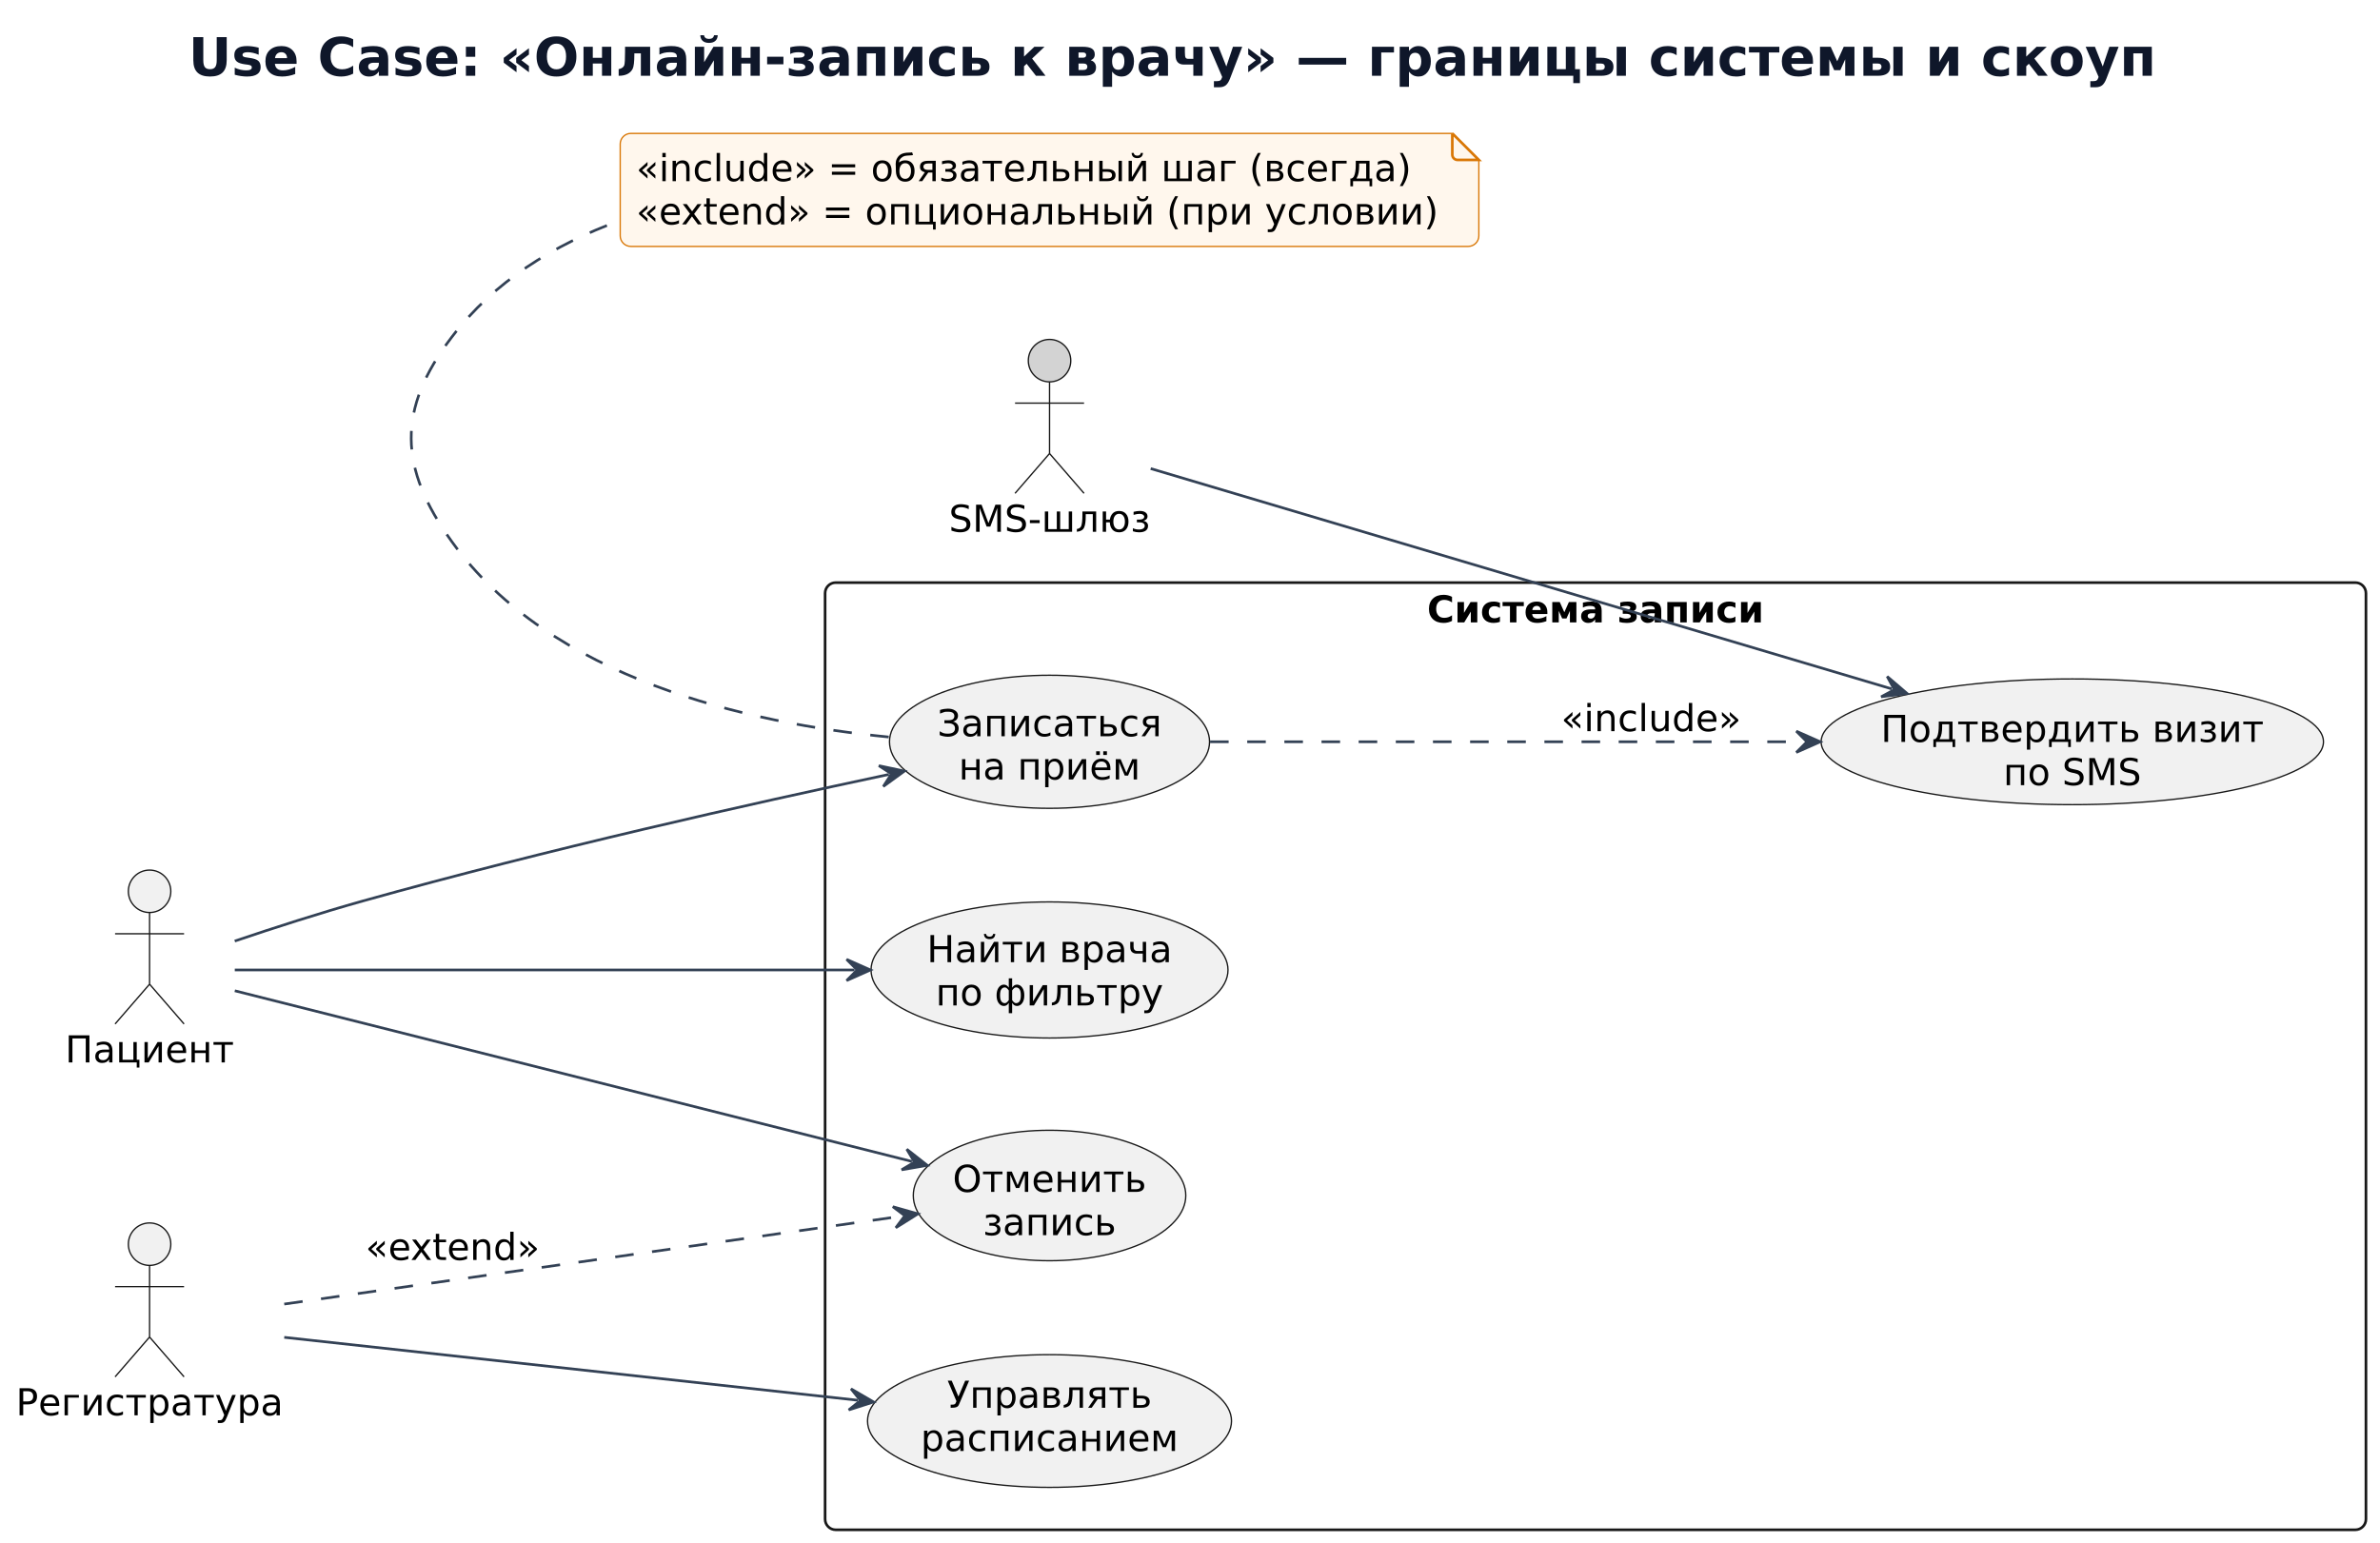
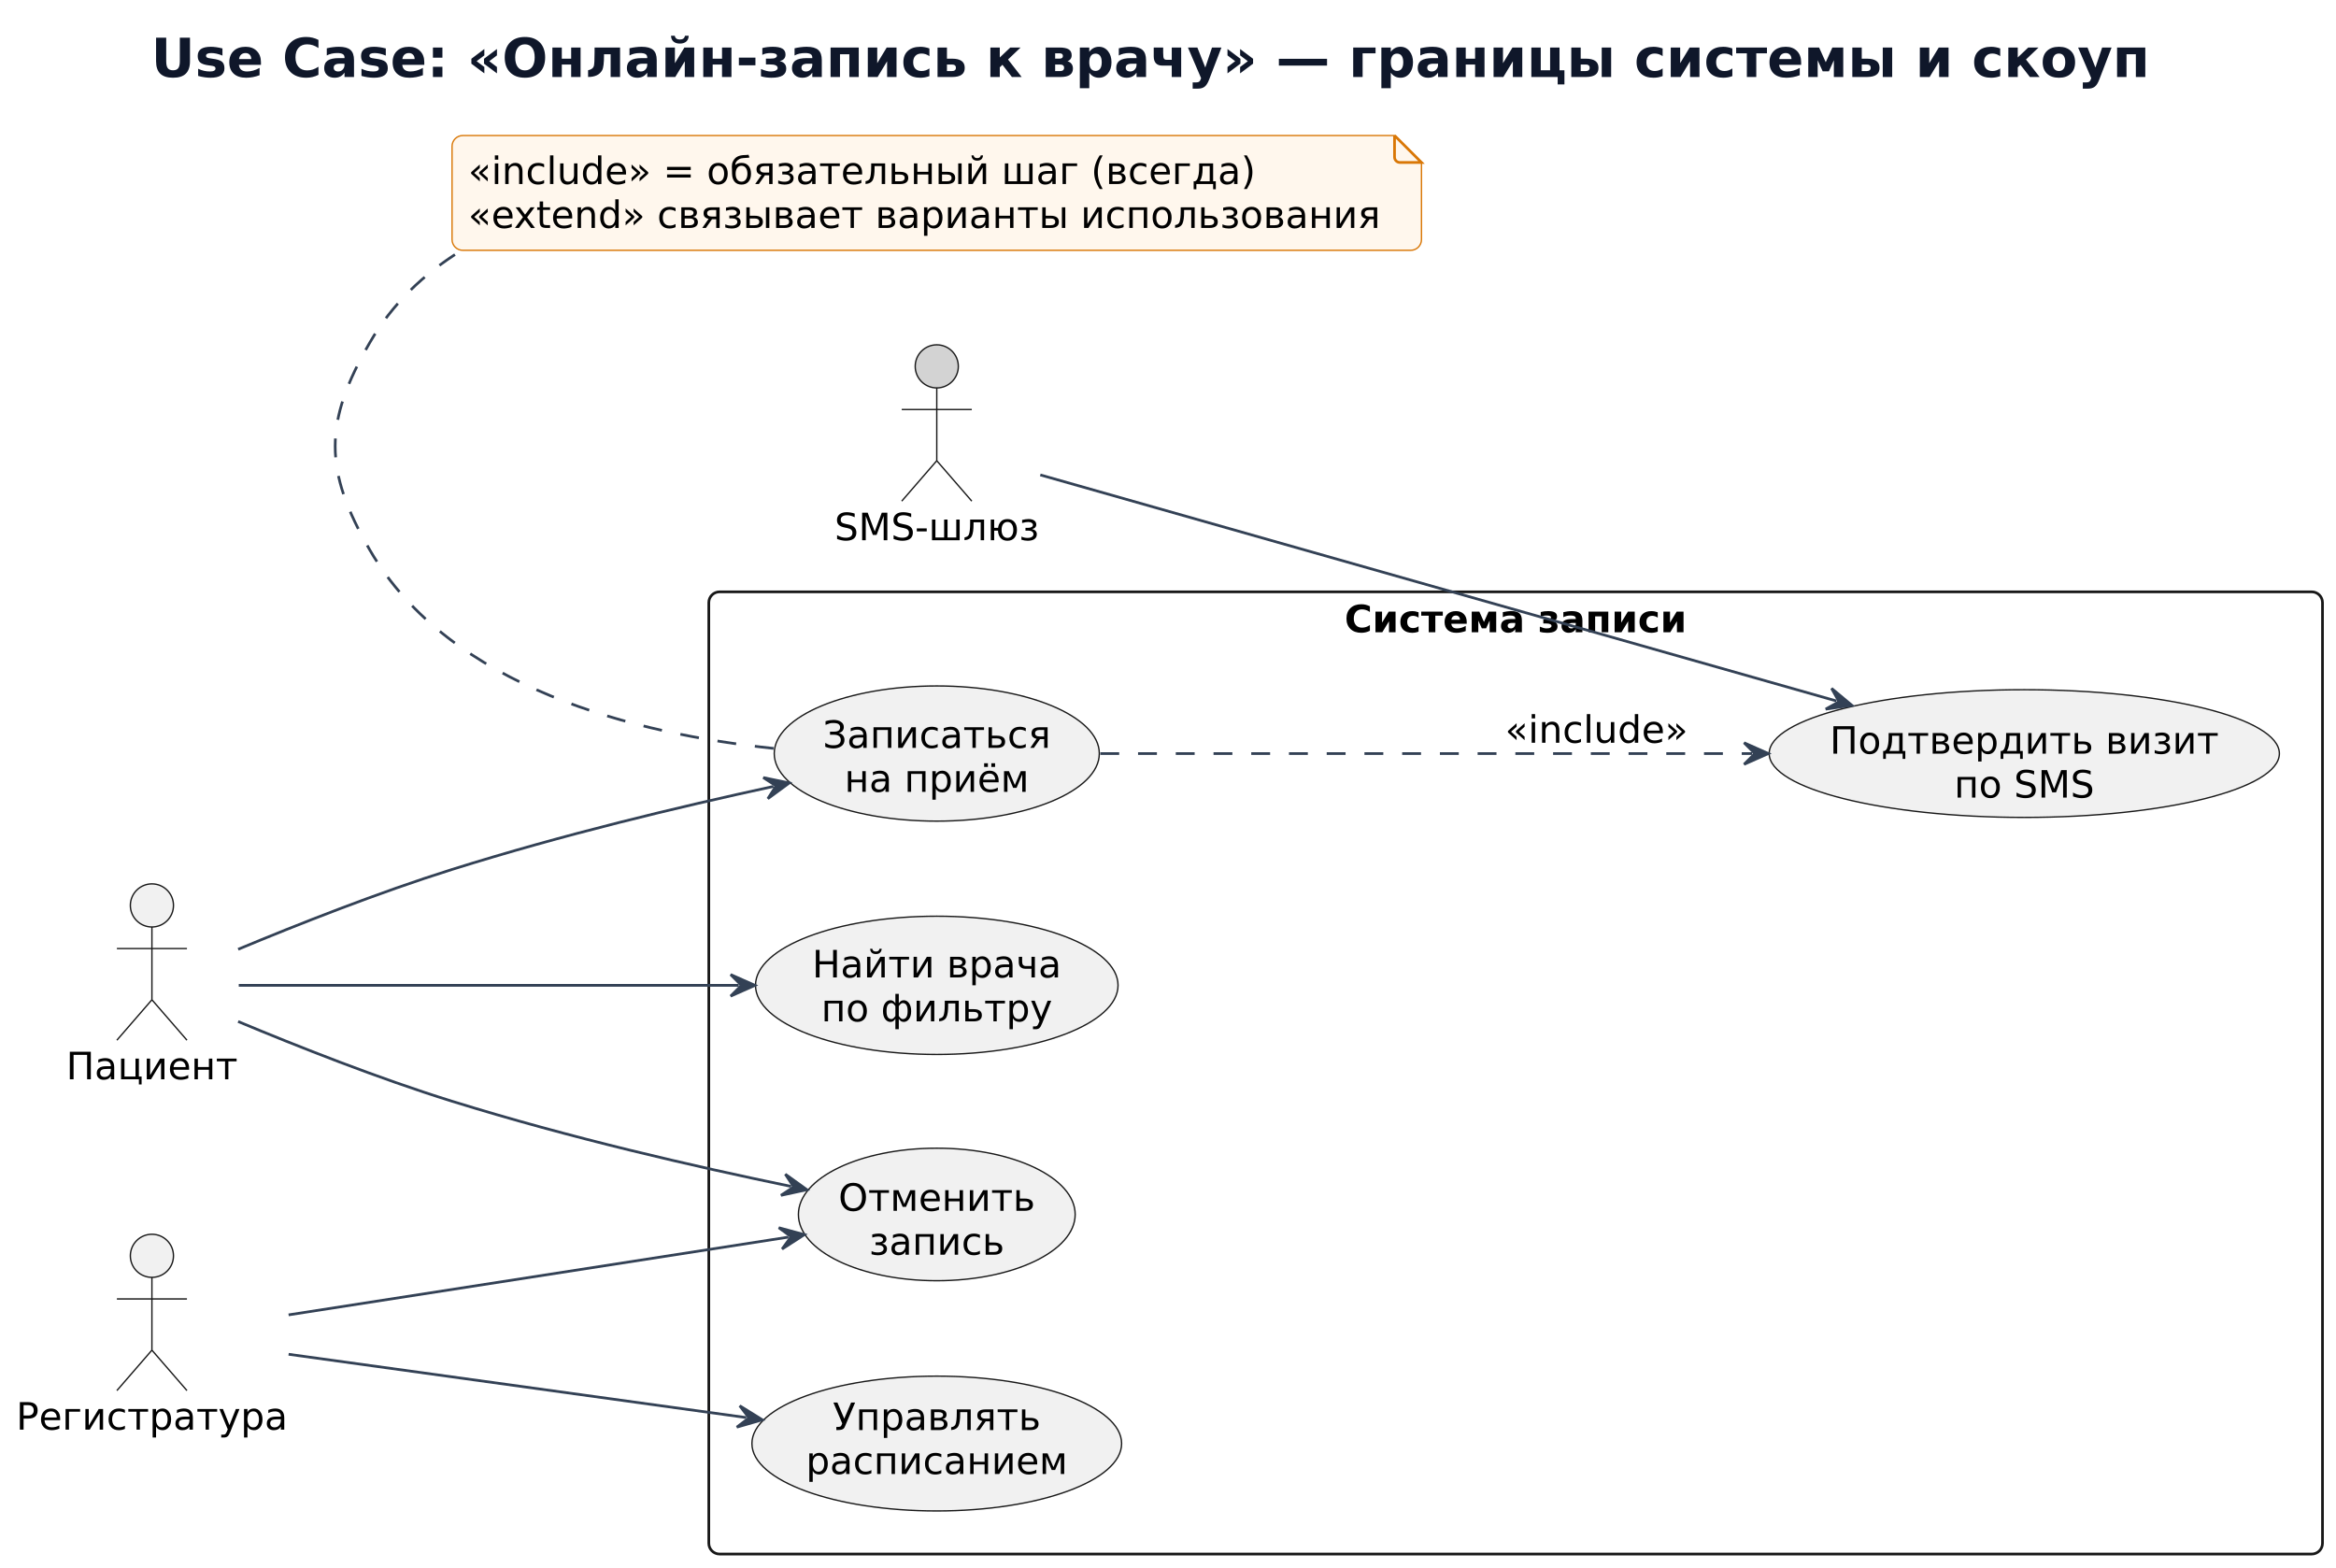
- <svg xmlns="http://www.w3.org/2000/svg" contentStyleType="text/css" data-diagram-type="DESCRIPTION" height="848.75px" preserveAspectRatio="none" style="width:1308px;height:848px;background:#FFFFFF;" version="1.1" viewBox="0 0 1308 848" width="1308.125px" zoomAndPan="magnify">
+ <svg xmlns="http://www.w3.org/2000/svg" contentStyleType="text/css" data-diagram-type="DESCRIPTION" height="848.75px" preserveAspectRatio="none" style="width:1264px;height:848px;background:#FFFFFF;" version="1.1" viewBox="0 0 1264 848" width="1264.375px" zoomAndPan="magnify">
  <defs />
  <g>
    <g class="title" data-source-line="12">
-       <text fill="#0F172A" font-family="DejaVu Sans" font-size="29.167" font-weight="bold" lengthAdjust="spacing" textLength="1081.46" x="103.576" y="41.657">Use Case: «Онлайн-запись к врачу» — границы системы и скоуп</text>
+       <text fill="#0F172A" font-family="DejaVu Sans" font-size="29.167" font-weight="bold" lengthAdjust="spacing" textLength="1081.46" x="81.782" y="41.657">Use Case: «Онлайн-запись к врачу» — границы системы и скоуп</text>
    </g>
    <g class="cluster" data-entity="....... ......" data-source-line="17" data-uid="ent0005" id="cluster_....... ......">
-       <rect fill="none" height="520.625" rx="5.833" ry="5.833" style="stroke:#181818;stroke-width:1.458;" width="846.825" x="453.454" y="320.223" />
-       <text fill="#000000" font-family="DejaVu Sans" font-size="20.417" font-weight="bold" lengthAdjust="spacing" textLength="185.106" x="784.314" y="342.091">Система записи</text>
+       <rect fill="none" height="520.625" rx="5.833" ry="5.833" style="stroke:#181818;stroke-width:1.458;" width="873.163" x="383.527" y="320.223" />
+       <text fill="#000000" font-family="DejaVu Sans" font-size="20.417" font-weight="bold" lengthAdjust="spacing" textLength="185.106" x="727.555" y="342.091">Система записи</text>
    </g>
    <g class="entity" data-entity="UC1" data-source-line="18" data-uid="ent0006" id="entity_UC1">
-       <ellipse cx="576.796" cy="533.136" fill="#F1F1F1" rx="98.084" ry="37.403" style="stroke:#181818;stroke-width:0.729;" />
-       <text fill="#000000" font-family="DejaVu Sans" font-size="20.417" lengthAdjust="spacing" textLength="134.862" x="509.365" y="528.863">Найти врача</text>
-       <text fill="#000000" font-family="DejaVu Sans" font-size="20.417" lengthAdjust="spacing" textLength="125.072" x="514.26" y="552.63">по фильтру</text>
+       <ellipse cx="506.884" cy="533.136" fill="#F1F1F1" rx="98.084" ry="37.403" style="stroke:#181818;stroke-width:0.729;" />
+       <text fill="#000000" font-family="DejaVu Sans" font-size="20.417" lengthAdjust="spacing" textLength="134.862" x="439.453" y="528.863">Найти врача</text>
+       <text fill="#000000" font-family="DejaVu Sans" font-size="20.417" lengthAdjust="spacing" textLength="125.072" x="444.348" y="552.63">по фильтру</text>
    </g>
    <g class="entity" data-entity="UC2" data-source-line="19" data-uid="ent0007" id="entity_UC2">
-       <ellipse cx="576.797" cy="407.718" fill="#F1F1F1" rx="87.949" ry="36.57" style="stroke:#181818;stroke-width:0.729;" />
-       <text fill="#000000" font-family="DejaVu Sans" font-size="20.417" lengthAdjust="spacing" textLength="123.387" x="515.104" y="404.661">Записаться</text>
-       <text fill="#000000" font-family="DejaVu Sans" font-size="20.417" lengthAdjust="spacing" textLength="99.89" x="526.852" y="428.428">на приём</text>
+       <ellipse cx="506.885" cy="407.718" fill="#F1F1F1" rx="87.949" ry="36.57" style="stroke:#181818;stroke-width:0.729;" />
+       <text fill="#000000" font-family="DejaVu Sans" font-size="20.417" lengthAdjust="spacing" textLength="123.387" x="445.191" y="404.661">Записаться</text>
+       <text fill="#000000" font-family="DejaVu Sans" font-size="20.417" lengthAdjust="spacing" textLength="99.89" x="456.94" y="428.428">на приём</text>
    </g>
    <g class="entity" data-entity="UC3" data-source-line="20" data-uid="ent0008" id="entity_UC3">
-       <ellipse cx="576.807" cy="657.102" fill="#F1F1F1" rx="74.878" ry="35.85" style="stroke:#181818;stroke-width:0.729;" />
-       <text fill="#000000" font-family="DejaVu Sans" font-size="20.417" lengthAdjust="spacing" textLength="106.47" x="523.572" y="655.128">Отменить</text>
-       <text fill="#000000" font-family="DejaVu Sans" font-size="20.417" lengthAdjust="spacing" textLength="73.243" x="540.186" y="678.894">запись</text>
+       <ellipse cx="506.894" cy="657.102" fill="#F1F1F1" rx="74.878" ry="35.85" style="stroke:#181818;stroke-width:0.729;" />
+       <text fill="#000000" font-family="DejaVu Sans" font-size="20.417" lengthAdjust="spacing" textLength="106.47" x="453.66" y="655.128">Отменить</text>
+       <text fill="#000000" font-family="DejaVu Sans" font-size="20.417" lengthAdjust="spacing" textLength="73.243" x="470.273" y="678.894">запись</text>
    </g>
    <g class="entity" data-entity="UC4" data-source-line="21" data-uid="ent0009" id="entity_UC4">
-       <ellipse cx="1138.901" cy="407.727" fill="#F1F1F1" rx="138.033" ry="34.552" style="stroke:#181818;stroke-width:0.729;" />
-       <text fill="#000000" font-family="DejaVu Sans" font-size="20.417" lengthAdjust="spacing" textLength="210.527" x="1033.638" y="407.793">Подтвердить визит</text>
-       <text fill="#000000" font-family="DejaVu Sans" font-size="20.417" lengthAdjust="spacing" textLength="75.865" x="1100.969" y="431.559">по SMS</text>
+       <ellipse cx="1095.326" cy="407.727" fill="#F1F1F1" rx="138.033" ry="34.552" style="stroke:#181818;stroke-width:0.729;" />
+       <text fill="#000000" font-family="DejaVu Sans" font-size="20.417" lengthAdjust="spacing" textLength="210.527" x="990.063" y="407.793">Подтвердить визит</text>
+       <text fill="#000000" font-family="DejaVu Sans" font-size="20.417" lengthAdjust="spacing" textLength="75.865" x="1057.394" y="431.559">по SMS</text>
    </g>
    <g class="entity" data-entity="UC5" data-source-line="22" data-uid="ent0010" id="entity_UC5">
-       <ellipse cx="576.794" cy="781.058" fill="#F1F1F1" rx="100.021" ry="36.475" style="stroke:#181818;stroke-width:0.729;" />
-       <text fill="#000000" font-family="DejaVu Sans" font-size="20.417" lengthAdjust="spacing" textLength="112.551" x="520.519" y="773.764">Управлять</text>
-       <text fill="#000000" font-family="DejaVu Sans" font-size="20.417" lengthAdjust="spacing" textLength="141.631" x="505.979" y="797.531">расписанием</text>
+       <ellipse cx="506.882" cy="781.058" fill="#F1F1F1" rx="100.021" ry="36.475" style="stroke:#181818;stroke-width:0.729;" />
+       <text fill="#000000" font-family="DejaVu Sans" font-size="20.417" lengthAdjust="spacing" textLength="112.551" x="450.606" y="773.764">Управлять</text>
+       <text fill="#000000" font-family="DejaVu Sans" font-size="20.417" lengthAdjust="spacing" textLength="141.631" x="436.067" y="797.531">расписанием</text>
    </g>
    <g class="entity" data-entity="P" data-source-line="14" data-uid="ent0002" id="entity_P">
      <ellipse cx="82.204" cy="489.9" fill="#F1F1F1" rx="11.667" ry="11.667" style="stroke:#181818;stroke-width:0.729;" />
      <path d="M82.204,501.566 L82.204,540.941 M63.245,513.233 L101.162,513.233 M82.204,540.941 L63.245,562.816 M82.204,540.941 L101.162,562.816" fill="none" style="stroke:#181818;stroke-width:0.729;" />
      <text fill="#000000" font-family="DejaVu Sans" font-size="20.417" lengthAdjust="spacing" textLength="92.832" x="35.788" y="583.955">Пациент</text>
    </g>
    <g class="entity" data-entity="R" data-source-line="15" data-uid="ent0003" id="entity_R">
-       <ellipse cx="82.202" cy="683.858" fill="#F1F1F1" rx="11.667" ry="11.667" style="stroke:#181818;stroke-width:0.729;" />
-       <path d="M82.202,695.525 L82.202,734.9 M63.244,707.191 L101.16,707.191 M82.202,734.9 L63.244,756.775 M82.202,734.9 L101.16,756.775" fill="none" style="stroke:#181818;stroke-width:0.729;" />
-       <text fill="#000000" font-family="DejaVu Sans" font-size="20.417" lengthAdjust="spacing" textLength="146.904" x="8.75" y="777.913">Регистратура</text>
+       <ellipse cx="82.202" cy="679.483" fill="#F1F1F1" rx="11.667" ry="11.667" style="stroke:#181818;stroke-width:0.729;" />
+       <path d="M82.202,691.15 L82.202,730.525 M63.244,702.816 L101.16,702.816 M82.202,730.525 L63.244,752.4 M82.202,730.525 L101.16,752.4" fill="none" style="stroke:#181818;stroke-width:0.729;" />
+       <text fill="#000000" font-family="DejaVu Sans" font-size="20.417" lengthAdjust="spacing" textLength="146.904" x="8.75" y="773.538">Регистратура</text>
    </g>
    <g class="entity" data-entity="S" data-source-line="16" data-uid="ent0004" id="entity_S">
-       <ellipse cx="576.809" cy="198.233" fill="#D3D3D3" rx="11.667" ry="11.667" style="stroke:#181818;stroke-width:0.729;" />
-       <path d="M576.809,209.9 L576.809,249.275 M557.851,221.566 L595.768,221.566 M576.809,249.275 L557.851,271.15 M576.809,249.275 L595.768,271.15" fill="none" style="stroke:#181818;stroke-width:0.729;" />
-       <text fill="#000000" font-family="DejaVu Sans" font-size="20.417" lengthAdjust="spacing" textLength="110.677" x="521.471" y="292.288">SMS-шлюз</text>
+       <ellipse cx="506.882" cy="198.233" fill="#D3D3D3" rx="11.667" ry="11.667" style="stroke:#181818;stroke-width:0.729;" />
+       <path d="M506.882,209.9 L506.882,249.275 M487.924,221.566 L525.84,221.566 M506.882,249.275 L487.924,271.15 M506.882,249.275 L525.84,271.15" fill="none" style="stroke:#181818;stroke-width:0.729;" />
+       <text fill="#000000" font-family="DejaVu Sans" font-size="20.417" lengthAdjust="spacing" textLength="110.677" x="451.544" y="292.288">SMS-шлюз</text>
    </g>
    <g class="entity" data-entity="GMN18" data-source-line="31" data-uid="ent0019" id="entity_GMN18">
-       <path d="M340.856,79.16 L340.856,129.609 A5.833,5.833 0 0 0 346.69,135.443 L806.909,135.443 A5.833,5.833 0 0 0 812.742,129.609 L812.742,87.91 L798.159,73.327 L346.69,73.327 A5.833,5.833 0 0 0 340.856,79.16" fill="#FFF7ED" style="stroke:#D97706;stroke-width:0.729;" />
-       <path d="M798.159,73.327 L798.159,84.993 A2.917,2.917 0 0 0 801.076,87.91 L812.742,87.91 L798.159,73.327" fill="#FFF7ED" style="stroke:#D97706;stroke-width:1.458;" />
-       <text fill="#000000" font-family="DejaVu Sans" font-size="20.417" lengthAdjust="spacing" textLength="426.048" x="349.606" y="99.57">«include» = обязательный шаг (всегда)</text>
-       <text fill="#000000" font-family="DejaVu Sans" font-size="20.417" lengthAdjust="spacing" textLength="441.261" x="349.606" y="123.336">«extend» = опциональный (при условии)</text>
+       <path d="M244.606,79.16 L244.606,129.609 A5.833,5.833 0 0 0 250.44,135.443 L763.326,135.443 A5.833,5.833 0 0 0 769.159,129.609 L769.159,87.91 L754.576,73.327 L250.44,73.327 A5.833,5.833 0 0 0 244.606,79.16" fill="#FFF7ED" style="stroke:#D97706;stroke-width:0.729;" />
+       <path d="M754.576,73.327 L754.576,84.993 A2.917,2.917 0 0 0 757.492,87.91 L769.159,87.91 L754.576,73.327" fill="#FFF7ED" style="stroke:#D97706;stroke-width:1.458;" />
+       <text fill="#000000" font-family="DejaVu Sans" font-size="20.417" lengthAdjust="spacing" textLength="426.048" x="253.356" y="99.57">«include» = обязательный шаг (всегда)</text>
+       <text fill="#000000" font-family="DejaVu Sans" font-size="20.417" lengthAdjust="spacing" textLength="493.928" x="253.356" y="123.336">«extend» связывает варианты использования</text>
    </g>
    <g class="link" data-entity-1="P" data-entity-2="UC1" data-source-line="24" data-uid="lnk11" id="link_P_UC1">
-       <path d="M129.033,533.139 C208.09,533.139 363.942,533.139 469.642,533.139" fill="none" id="P-to-UC1" style="stroke:#334155;stroke-width:1.458;" />
-       <polygon fill="#334155" points="478.392,533.139,465.267,527.306,471.1,533.139,465.267,538.973,478.392,533.139" style="stroke:#334155;stroke-width:1.458;" />
+       <path d="M129.194,533.139 C195.65,533.139 312.083,533.139 399.729,533.139" fill="none" id="P-to-UC1" style="stroke:#334155;stroke-width:1.458;" />
+       <polygon fill="#334155" points="408.479,533.139,395.354,527.306,401.188,533.139,395.354,538.973,408.479,533.139" style="stroke:#334155;stroke-width:1.458;" />
    </g>
    <g class="link" data-entity-1="P" data-entity-2="UC2" data-source-line="25" data-uid="lnk12" id="link_P_UC2">
-       <path d="M129.004,517.258 C150.252,510.083 175.992,501.771 199.398,495.223 C301.379,466.712 412.127,441.887 488.514,425.656" fill="none" id="P-to-UC2" style="stroke:#334155;stroke-width:1.458;" />
-       <polygon fill="#334155" points="497.073,423.837,483.022,420.859,489.94,425.353,485.447,432.271,497.073,423.837" style="stroke:#334155;stroke-width:1.458;" />
+       <path d="M128.858,513.627 C160.81,500.312 204.838,482.9 244.606,470.431 C305.054,451.487 366.328,436.835 418.522,425.504" fill="none" id="P-to-UC2" style="stroke:#334155;stroke-width:1.458;" />
+       <polygon fill="#334155" points="427.073,423.648,413.009,420.732,419.947,425.195,415.484,432.133,427.073,423.648" style="stroke:#334155;stroke-width:1.458;" />
    </g>
    <g class="link" data-entity-1="P" data-entity-2="UC3" data-source-line="26" data-uid="lnk13" id="link_P_UC3">
-       <path d="M129.033,544.573 C216.402,566.608 399.805,612.842 501.159,638.392" fill="none" id="P-to-UC3" style="stroke:#334155;stroke-width:1.458;" />
-       <polygon fill="#334155" points="509.644,640.531,498.343,631.666,502.573,638.749,495.491,642.979,509.644,640.531" style="stroke:#334155;stroke-width:1.458;" />
+       <path d="M128.844,552.71 C160.767,566.054 204.808,583.481 244.606,595.848 C308.802,615.783 375.061,630.953 428.057,641.935" fill="none" id="P-to-UC3" style="stroke:#334155;stroke-width:1.458;" />
+       <polygon fill="#334155" points="436.625,643.71,424.957,635.335,429.485,642.231,422.589,646.759,436.625,643.71" style="stroke:#334155;stroke-width:1.458;" />
    </g>
    <g class="link" data-entity-1="R" data-entity-2="UC5" data-source-line="27" data-uid="lnk14" id="link_R_UC5">
-       <path d="M156.217,735.06 C242.098,744.481 376.681,759.247 471.429,769.645" fill="none" id="R-to-UC5" style="stroke:#334155;stroke-width:1.458;" />
-       <polygon fill="#334155" points="480.127,770.6,467.717,763.369,472.879,769.804,466.444,774.966,480.127,770.6" style="stroke:#334155;stroke-width:1.458;" />
+       <path d="M156.158,732.756 C227.062,742.556 326.647,756.334 403.822,767.009" fill="none" id="R-to-UC5" style="stroke:#334155;stroke-width:1.458;" />
+       <polygon fill="#334155" points="412.49,768.208,400.288,760.631,405.267,767.209,398.689,772.188,412.49,768.208" style="stroke:#334155;stroke-width:1.458;" />
    </g>
    <g class="link" data-entity-1="R" data-entity-2="UC3" data-source-line="28" data-uid="lnk15" id="link_R_UC3">
-       <path d="M156.217,716.773 C249.842,703.443 403.039,681.635 495.833,668.423" fill="none" id="R-to-UC3" style="stroke:#334155;stroke-width:1.458;stroke-dasharray:10.208,10.208;" />
-       <polygon fill="#334155" points="504.496,667.189,490.68,663.264,497.277,668.217,492.324,674.815,504.496,667.189" style="stroke:#334155;stroke-width:1.458;" />
-       <text fill="#000000" font-family="DejaVu Sans" font-size="20.417" lengthAdjust="spacing" textLength="96.092" x="200.856" y="692.528">«extend»</text>
+       <path d="M156.158,711.435 C234.354,699.273 349.36,681.382 426.623,669.365" fill="none" id="R-to-UC3" style="stroke:#334155;stroke-width:1.458;" />
+       <polygon fill="#334155" points="435.269,668.021,421.403,664.274,428.064,669.141,423.196,675.802,435.269,668.021" style="stroke:#334155;stroke-width:1.458;" />
    </g>
    <g class="link" data-entity-1="UC2" data-entity-2="UC4" data-source-line="29" data-uid="lnk16" id="link_UC2_UC4">
-       <path d="M665.029,407.723 C754.6,407.723 886.915,407.723 991.594,407.723" fill="none" id="UC2-to-UC4" style="stroke:#334155;stroke-width:1.458;stroke-dasharray:10.208,10.208;" />
-       <polygon fill="#334155" points="1000.344,407.723,987.219,401.889,993.052,407.723,987.219,413.556,1000.344,407.723" style="stroke:#334155;stroke-width:1.458;" />
-       <text fill="#000000" font-family="DejaVu Sans" font-size="20.417" lengthAdjust="spacing" textLength="98.953" x="857.952" y="401.882">«include»</text>
+       <path d="M595.379,407.723 C690.783,407.723 836.398,407.723 948.092,407.723" fill="none" id="UC2-to-UC4" style="stroke:#334155;stroke-width:1.458;stroke-dasharray:10.208,10.208;" />
+       <polygon fill="#334155" points="956.842,407.723,943.717,401.889,949.55,407.723,943.717,413.556,956.842,407.723" style="stroke:#334155;stroke-width:1.458;" />
+       <text fill="#000000" font-family="DejaVu Sans" font-size="20.417" lengthAdjust="spacing" textLength="98.953" x="814.377" y="401.882">«include»</text>
    </g>
    <g class="link" data-entity-1="S" data-entity-2="UC4" data-source-line="30" data-uid="lnk17" id="link_S_UC4">
-       <path d="M632.392,257.558 C728.729,286.214 922.452,343.804 1039.688,378.658" fill="none" id="S-to-UC4" style="stroke:#334155;stroke-width:1.458;" />
-       <polygon fill="#334155" points="1048.075,381.152,1037.157,371.82,1041.086,379.074,1033.832,383.003,1048.075,381.152" style="stroke:#334155;stroke-width:1.458;" />
+       <path d="M562.902,256.96 C663.41,285.5 870.331,344.258 993.676,379.273" fill="none" id="S-to-UC4" style="stroke:#334155;stroke-width:1.458;" />
+       <polygon fill="#334155" points="1002.094,381.662,991.061,372.466,995.079,379.671,987.875,383.69,1002.094,381.662" style="stroke:#334155;stroke-width:1.458;" />
    </g>
    <g class="link" data-entity-1="UC2" data-entity-2="GMN18" data-source-line="31" data-uid="lnk20" id="link_UC2_GMN18">
-       <path d="M488.425,405.098 C410.973,397.543 302.546,373.058 248.252,297.618 C219.115,257.106 218.021,225.023 248.252,185.327 C271.571,154.716 304.471,134.475 340.506,121.291" fill="none" id="UC2-GMN18" style="stroke:#334155;stroke-width:1.458;stroke-dasharray:10.208,10.208;" />
+       <path d="M418.585,404.937 C344.283,397.15 243.454,372.416 200.127,297.618 C175.117,254.437 175.117,228.508 200.127,185.327 C212.275,164.356 229.308,148.198 249.185,135.831" fill="none" id="UC2-GMN18" style="stroke:#334155;stroke-width:1.458;stroke-dasharray:10.208,10.208;" />
    </g>
  </g>
</svg>
